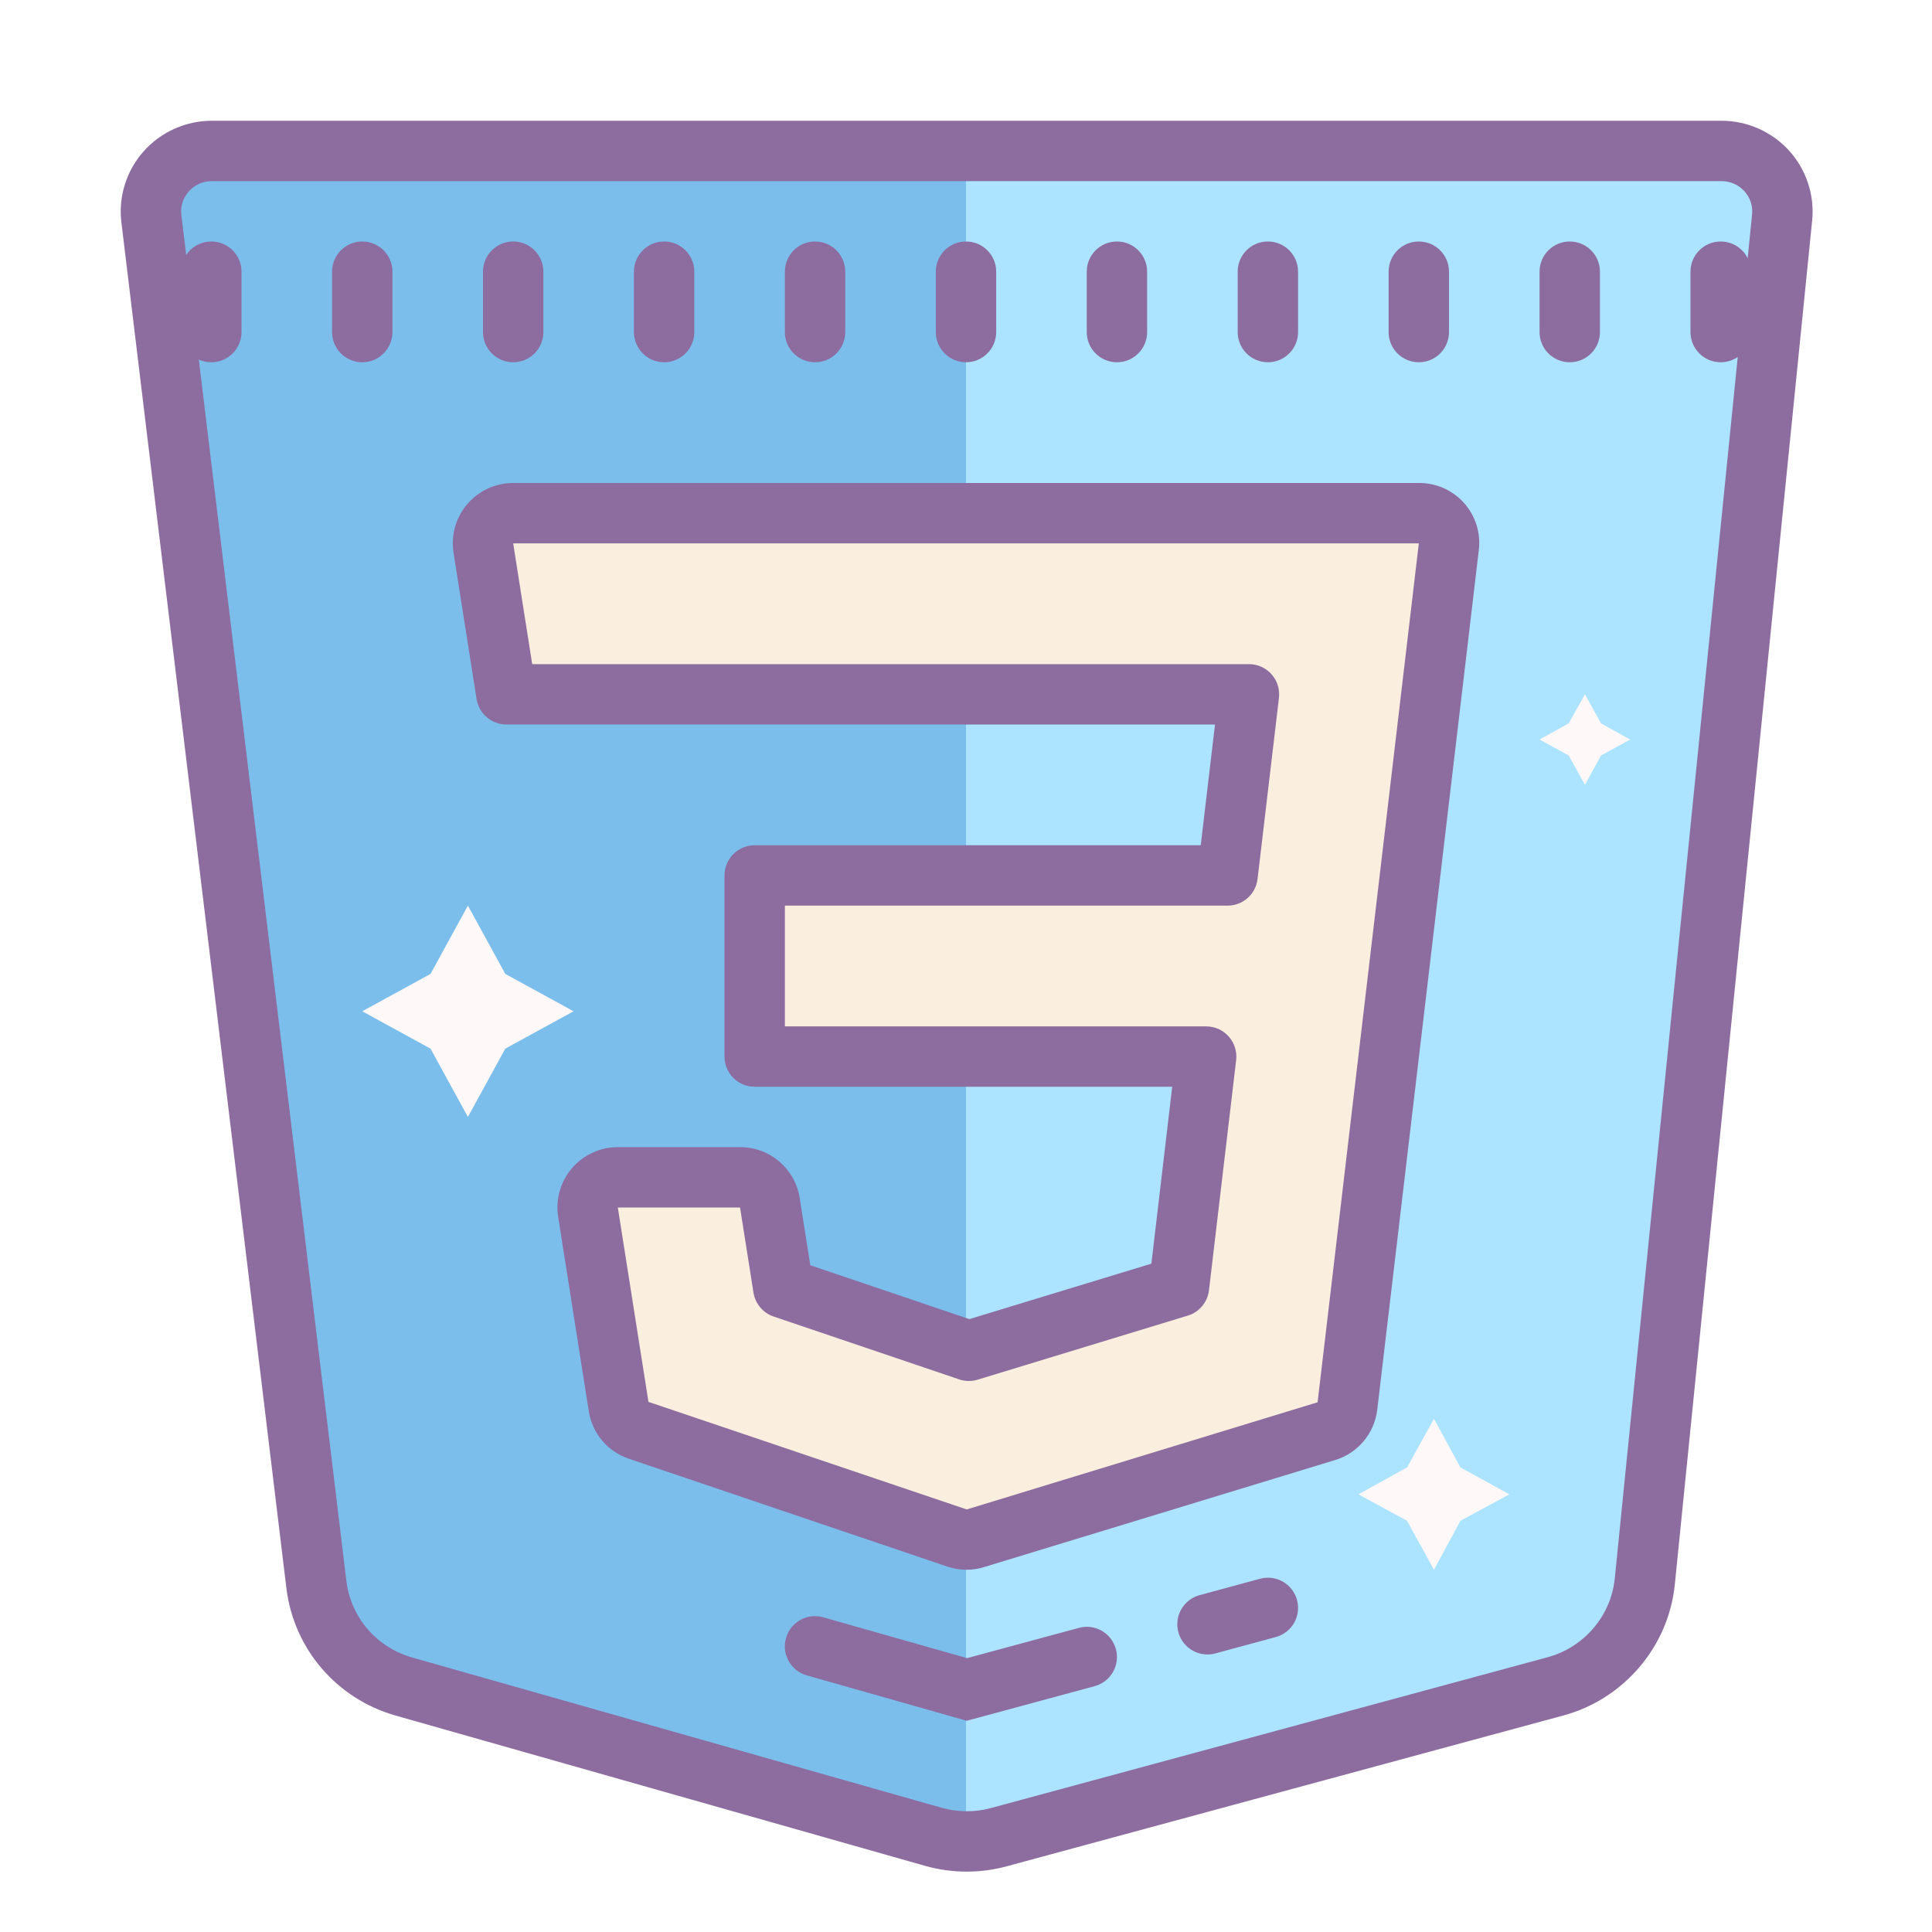
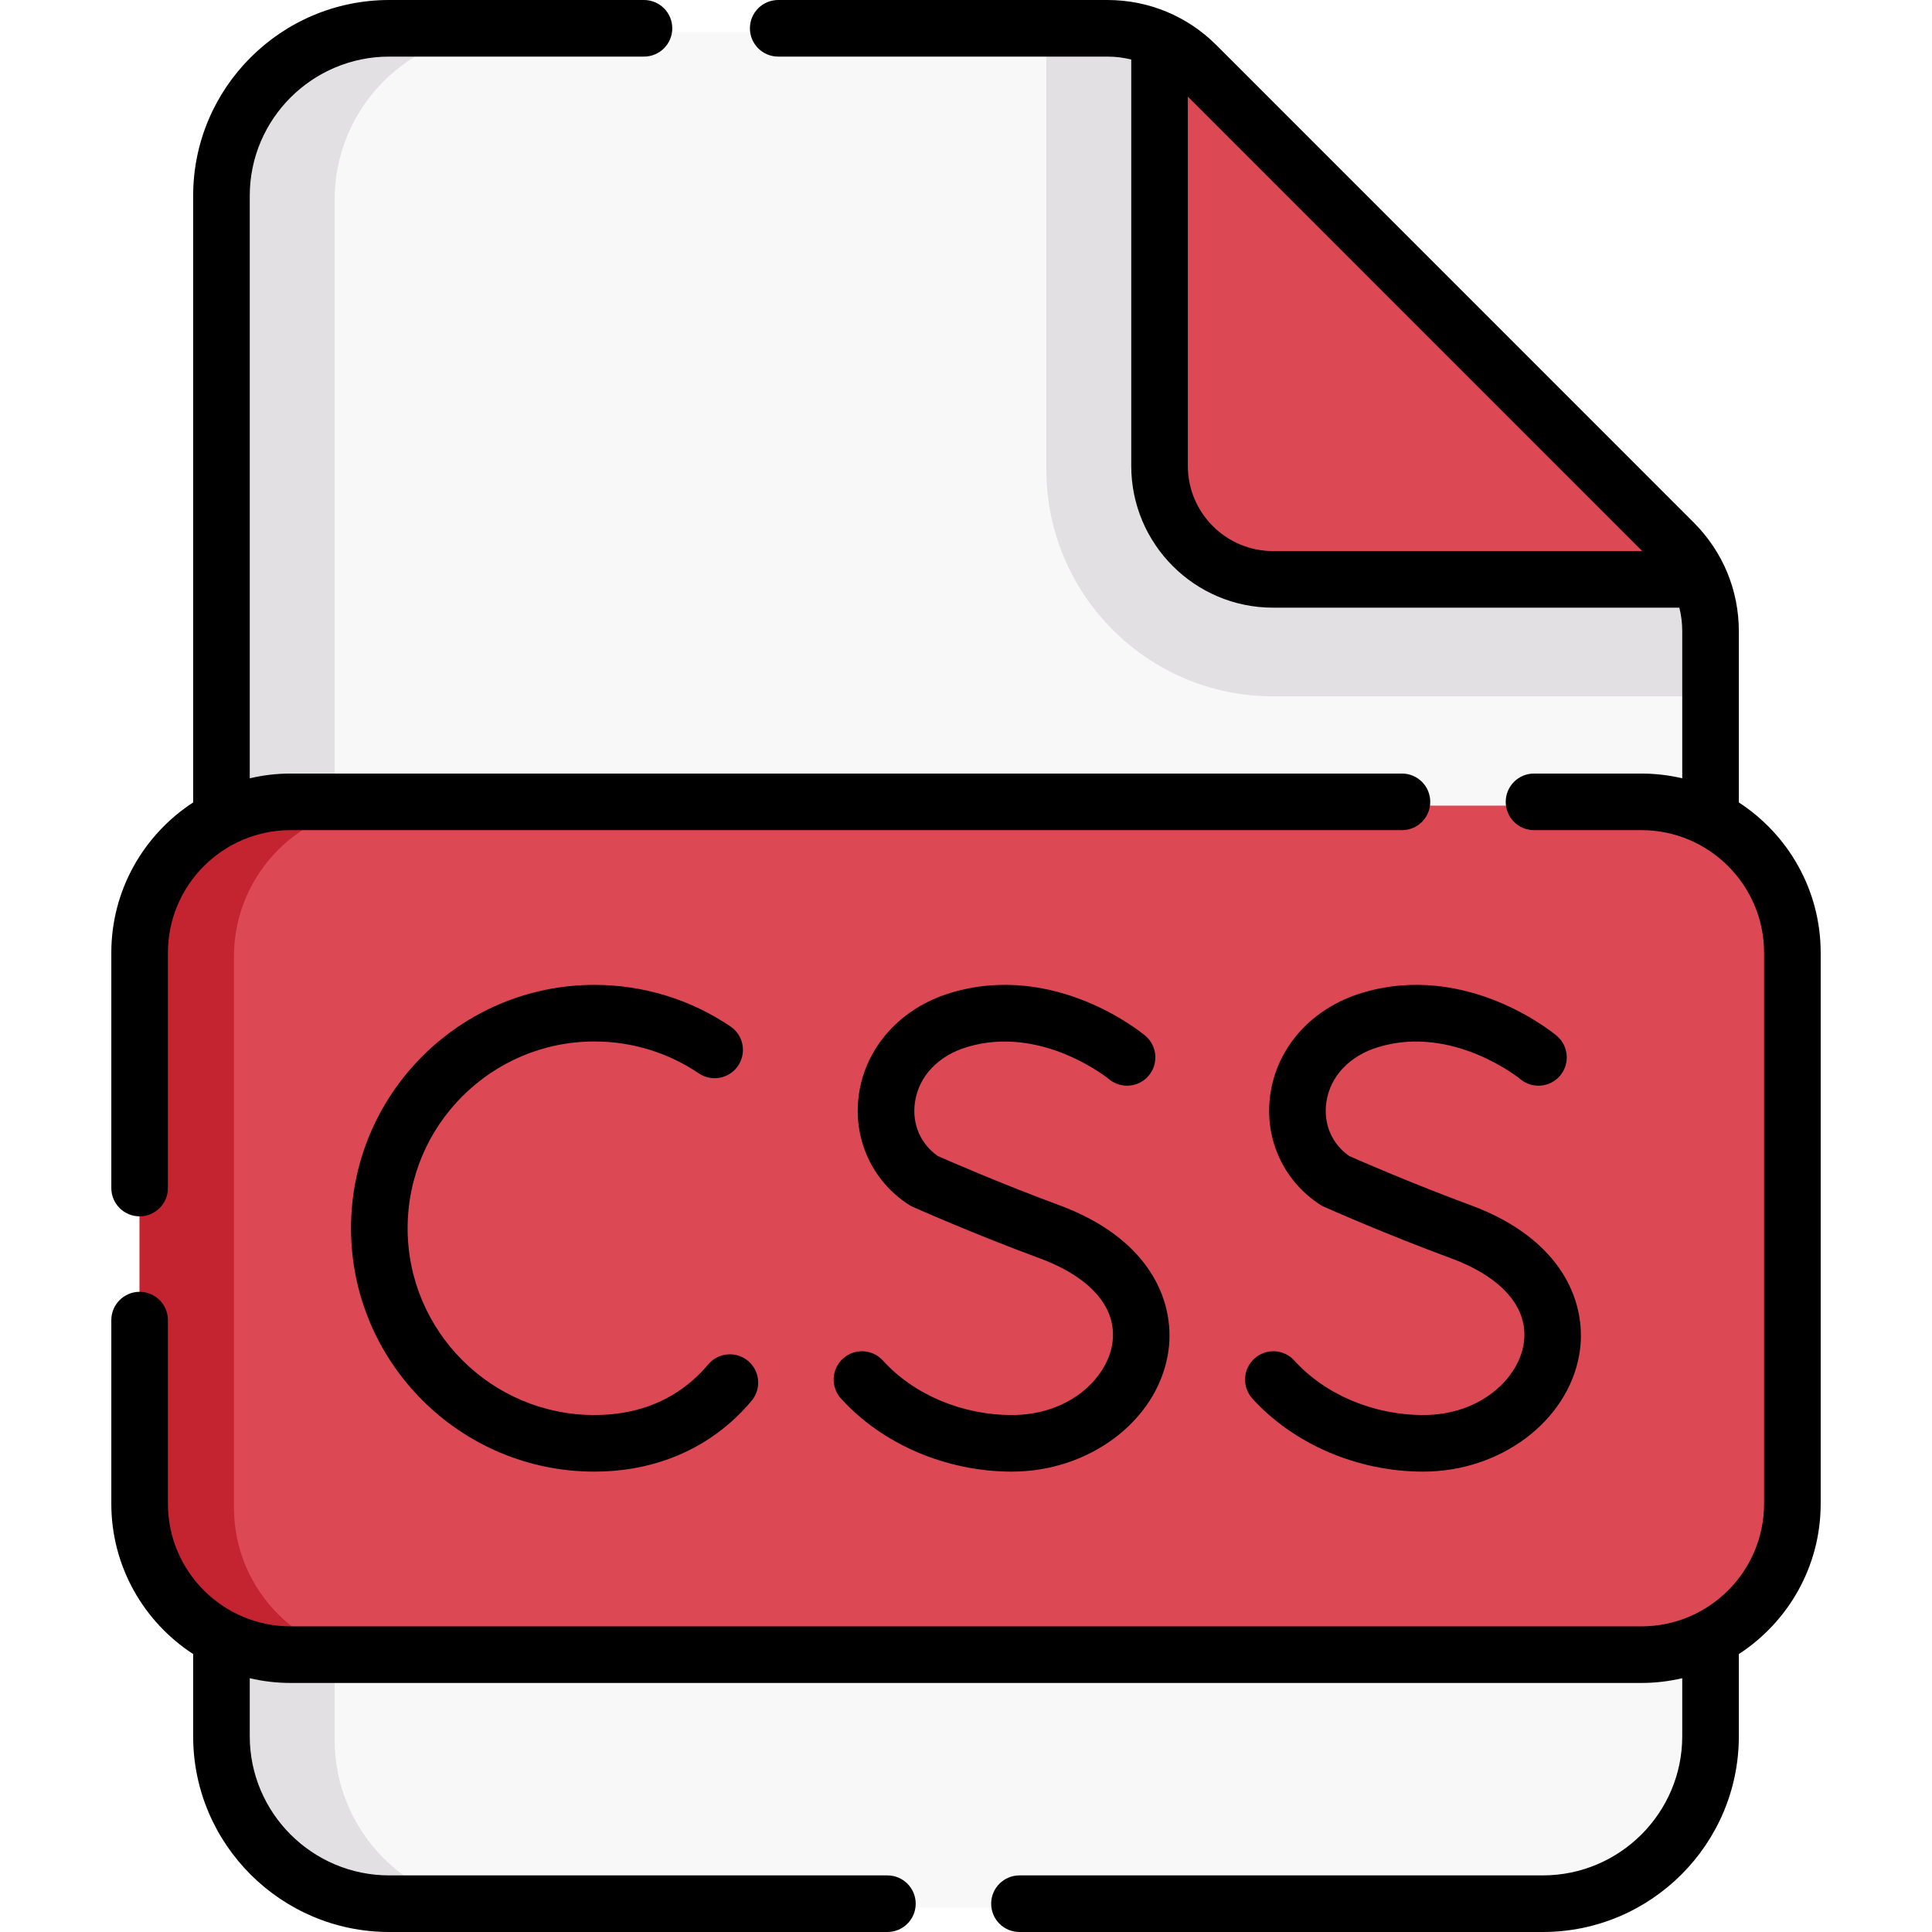
- <svg xmlns="http://www.w3.org/2000/svg" viewBox="0 0 64 64" width="64px" height="64px">
-   <path fill="#7bbeeb" d="M5.015,7.244l5.466,45.246c0.194,1.603,1.337,2.935,2.9,3.379l17.535,4.977 c0.709,0.201,1.46,0.206,2.172,0.013l18.442-4.996c1.614-0.437,2.789-1.817,2.955-3.471l4.549-45.187C59.153,6.024,58.22,5,57.025,5 H7.019C5.809,5,4.87,6.051,5.015,7.244z" />
-   <path fill="#ace3ff" d="M57.025,5H32v56c0.366,0.002,0.732-0.045,1.088-0.141l18.442-4.996 c1.614-0.437,2.789-1.817,2.955-3.471l4.549-45.187C59.153,6.024,58.22,5,57.025,5z" />
-   <path fill="#8d6c9f" d="M32.025,62c-0.465,0-0.931-0.064-1.383-0.192l-17.535-4.977c-1.955-0.555-3.376-2.211-3.62-4.221 L4.021,7.364c-0.103-0.85,0.165-1.705,0.733-2.347C5.328,4.371,6.153,4,7.02,4h50.006c0.854,0,1.672,0.362,2.244,0.995 c0.567,0.628,0.845,1.47,0.76,2.311L55.48,52.493c-0.208,2.052-1.69,3.794-3.69,4.334l-18.44,4.996 C32.916,61.941,32.471,62,32.025,62z M7.02,6C6.721,6,6.448,6.122,6.252,6.344C6.06,6.561,5.973,6.838,6.008,7.124l0,0l5.466,45.246 c0.146,1.207,1.002,2.203,2.18,2.537l17.536,4.977c0.535,0.151,1.1,0.155,1.637,0.01l18.441-4.996 c1.205-0.326,2.099-1.373,2.223-2.605l4.549-45.188c0.028-0.283-0.062-0.556-0.253-0.769C57.59,6.119,57.319,6,57.025,6H7.02z" />
-   <path fill="#8d6c9f" d="M7 12c-.553 0-1-.447-1-1V9c0-.553.447-1 1-1s1 .447 1 1v2C8 11.553 7.553 12 7 12zM12 12c-.553 0-1-.447-1-1V9c0-.553.447-1 1-1s1 .447 1 1v2C13 11.553 12.553 12 12 12zM17 12c-.553 0-1-.447-1-1V9c0-.553.447-1 1-1s1 .447 1 1v2C18 11.553 17.553 12 17 12zM22 12c-.553 0-1-.447-1-1V9c0-.553.447-1 1-1s1 .447 1 1v2C23 11.553 22.553 12 22 12zM27 12c-.553 0-1-.447-1-1V9c0-.553.447-1 1-1s1 .447 1 1v2C28 11.553 27.553 12 27 12zM32 12c-.553 0-1-.447-1-1V9c0-.553.447-1 1-1s1 .447 1 1v2C33 11.553 32.553 12 32 12zM37 12c-.553 0-1-.447-1-1V9c0-.553.447-1 1-1s1 .447 1 1v2C38 11.553 37.553 12 37 12zM42 12c-.553 0-1-.447-1-1V9c0-.553.447-1 1-1s1 .447 1 1v2C43 11.553 42.553 12 42 12zM47 12c-.553 0-1-.447-1-1V9c0-.553.447-1 1-1s1 .447 1 1v2C48 11.553 47.553 12 47 12zM52 12c-.553 0-1-.447-1-1V9c0-.553.447-1 1-1s1 .447 1 1v2C53 11.553 52.553 12 52 12zM57 12c-.553 0-1-.447-1-1V9c0-.553.447-1 1-1s1 .447 1 1v2C58 11.553 57.553 12 57 12zM39.999 54.806c-.44 0-.844-.293-.964-.738-.145-.533.17-1.082.703-1.227l2-.542c.534-.146 1.083.17 1.227.703.145.533-.17 1.082-.703 1.227l-2 .542C40.174 54.795 40.086 54.806 39.999 54.806zM32.024 57.003l-5.298-1.504c-.531-.15-.84-.704-.688-1.235.15-.531.701-.842 1.235-.688l4.763 1.352 3.702-1.002c.534-.148 1.083.17 1.227.703.145.533-.17 1.083-.703 1.227L32.024 57.003z" />
-   <path fill="#fff8f8" d="M15.5 30l1.238 2.262L19 33.5l-2.262 1.238L15.5 37l-1.238-2.262L12 33.5l2.262-1.238L15.5 30zM47.502 47l.876 1.61L50 49.502l-1.622.876L47.502 52l-.892-1.622L45 49.502l1.61-.892L47.502 47zM52.504 23l.531.962L54 24.498l-.966.529L52.504 26l-.538-.973L51 24.498l.966-.536L52.504 23z" />
-   <path fill="#faefde" d="M47.018,17H17c-0.614,0-1.083,0.548-0.987,1.155L16.776,23h24.598l-0.709,6H25v6h14.956l-0.901,7.625 l-6.961,2.122l-6.147-2.082l-0.444-2.821C25.426,39.358,25.007,39,24.515,39h-4.049c-0.614,0-1.083,0.549-0.988,1.156l1.014,6.439 c0.057,0.362,0.31,0.663,0.658,0.78l10.553,3.574C31.804,50.983,31.908,51,32.013,51c0.095,0,0.19-0.014,0.282-0.042l11.643-3.548 c0.374-0.114,0.646-0.439,0.691-0.827l2.891-24.465l0.475-4.019C48.064,17.514,47.607,17,47.018,17z" />
-   <path fill="#8d6c9f" d="M32.014,52c-0.211,0-0.421-0.034-0.624-0.102l-10.56-3.576c-0.701-0.236-1.209-0.838-1.325-1.57 l-1.015-6.441c-0.091-0.578,0.075-1.165,0.455-1.61c0.381-0.445,0.935-0.7,1.521-0.7h4.05c0.991,0,1.822,0.711,1.976,1.69 l0.35,2.222l5.27,1.784l6.029-1.837L38.831,36H25c-0.553,0-1-0.447-1-1v-6c0-0.553,0.447-1,1-1h14.776l0.473-4H16.775 c-0.492,0-0.911-0.358-0.988-0.845l-0.763-4.846c-0.091-0.577,0.075-1.164,0.455-1.609C15.86,16.255,16.414,16,17,16h30.019 c0.566,0,1.106,0.243,1.483,0.666c0.375,0.423,0.553,0.988,0.486,1.551l-3.365,28.482c-0.093,0.782-0.639,1.437-1.393,1.666 l-11.643,3.55C32.402,51.972,32.209,52,32.014,52z M20.466,40l1.015,6.439l10.543,3.563l11.623-3.55L47,18H17l0.63,4h23.744 c0.286,0,0.558,0.122,0.747,0.336c0.19,0.213,0.279,0.498,0.246,0.781l-0.709,6C41.599,29.621,41.172,30,40.665,30H26v4h13.956 c0.285,0,0.558,0.122,0.747,0.336c0.19,0.213,0.279,0.498,0.246,0.781l-0.9,7.625c-0.047,0.395-0.322,0.724-0.701,0.839 l-6.961,2.122c-0.201,0.062-0.415,0.059-0.612-0.009l-6.147-2.082c-0.353-0.119-0.609-0.424-0.668-0.792L24.515,40H20.466z" />
+ <svg xmlns="http://www.w3.org/2000/svg" id="Capa_1" enable-background="new 0 0 512 512" height="512" viewBox="0 0 512 512" width="512">
+   <g>
+     <g>
+       <path d="m453.31 461.125c0 24.508-19.907 44.375-44.464 44.375h-305.692c-24.557 0-44.464-19.867-44.464-44.375v-408.25c0-24.508 19.907-44.375 44.464-44.375h190.303c8.857 0 17.35 3.516 23.606 9.773l126.505 126.521c6.239 6.239 9.742 14.694 9.742 23.508z" fill="#f9f8f9" />
+       <path d="m133.15 505.5h-30c-24.55 0-44.46-19.87-44.46-44.38v-408.24c0-24.51 19.91-44.38 44.46-44.38h30c-24.55 0-44.46 19.87-44.46 44.38v408.24c0 24.51 19.91 44.38 44.46 44.38z" fill="#e3e0e4" />
+       <path d="m453.31 168.3v16.24h-115.96c-33.12 0-60.06-26.95-60.06-60.07v-115.97h16.17c8.85 0 17.35 3.52 23.6 9.77l126.51 126.52c6.24 6.24 9.74 14.7 9.74 23.51z" fill="#e3e0e4" />
+       <path d="m450.32 154.54h-112.97c-16.6 0-30.06-13.46-30.06-30.07v-112.96c3.61 1.63 6.92 3.91 9.77 6.76l126.51 126.52c2.85 2.85 5.12 6.15 6.75 9.75z" fill="#dc4955" />
+       <path d="m435 439.5h-358c-22.091 0-40-17.909-40-40v-146c0-22.091 17.909-40 40-40h358c22.091 0 40 17.909 40 40v146c0 22.091-17.909 40-40 40z" fill="#dc4955" />
+       <path d="m102 439.5h-25c-22.09 0-40-17.91-40-40v-146c0-22.09 17.91-40 40-40h25c-22.09 0-40 17.91-40 40v146c0 22.09 17.91 40 40 40z" fill="#c42430" />
+     </g>
+     <g>
+       <path d="m37 322.345c4.143 0 7.5-3.357 7.5-7.5v-62.345c0-17.921 14.579-32.5 32.5-32.5h294.532c4.143 0 7.5-3.357 7.5-7.5s-3.357-7.5-7.5-7.5h-294.532c-3.719 0-7.335.444-10.811 1.256v-154.381c0-20.333 16.582-36.875 36.965-36.875h67.505c4.143 0 7.5-3.357 7.5-7.5s-3.357-7.5-7.5-7.5h-67.505c-28.653 0-51.965 23.271-51.965 51.875v160.781c-13.04 8.477-21.689 23.165-21.689 39.844v62.345c0 4.142 3.357 7.5 7.5 7.5z" />
+       <path d="m460.811 212.656v-45.354c0-10.879-4.24-21.111-11.938-28.811l-126.506-126.52c-7.718-7.72-17.985-11.971-28.91-11.971h-87.223c-4.143 0-7.5 3.357-7.5 7.5s3.357 7.5 7.5 7.5h87.223c2.165 0 4.288.264 6.334.775v107.696c0 20.714 16.85 37.566 37.561 37.566h107.694c.505 2.025.765 4.125.765 6.265v38.954c-3.476-.812-7.092-1.256-10.811-1.256h-28.468c-4.143 0-7.5 3.357-7.5 7.5s3.357 7.5 7.5 7.5h28.468c17.921 0 32.5 14.579 32.5 32.5v146c0 17.921-14.579 32.5-32.5 32.5h-358c-17.921 0-32.5-14.579-32.5-32.5v-48.655c0-4.143-3.357-7.5-7.5-7.5s-7.5 3.357-7.5 7.5v48.655c0 16.679 8.649 31.367 21.689 39.844v21.781c0 28.604 23.312 51.875 51.965 51.875h132.017c4.143 0 7.5-3.357 7.5-7.5s-3.357-7.5-7.5-7.5h-132.017c-20.383 0-36.965-16.542-36.965-36.875v-15.381c3.476.813 7.092 1.256 10.811 1.256h358c3.719 0 7.335-.443 10.811-1.256v15.381c0 20.333-16.582 36.875-36.965 36.875h-138.675c-4.143 0-7.5 3.357-7.5 7.5s3.357 7.5 7.5 7.5h138.675c28.653 0 51.965-23.271 51.965-51.875v-21.781c13.041-8.477 21.689-23.165 21.689-39.844v-146c0-16.679-8.649-31.367-21.689-39.844zm-146.02-89.185v-97.863l120.414 120.429h-97.854c-12.439 0-22.56-10.123-22.56-22.566z" />
+       <path d="m157.52 276.004c9.92 0 19.488 2.921 27.669 8.448 3.433 2.317 8.095 1.417 10.413-2.017 2.318-3.432 1.416-8.094-2.017-10.413-10.67-7.208-23.142-11.019-36.065-11.019-35.563 0-64.497 28.933-64.497 64.496s28.934 64.496 64.497 64.496c14.019 0 26.561-4.569 36.27-13.216 1.906-1.698 3.719-3.567 5.386-5.557 2.661-3.174 2.244-7.904-.931-10.565-3.174-2.661-7.905-2.245-10.565.931-1.2 1.432-2.501 2.774-3.865 3.989-7.018 6.249-15.864 9.418-26.294 9.418-27.293 0-49.497-22.204-49.497-49.496s22.203-49.495 49.496-49.495z" />
+       <path d="m268.15 374.996c-13.203 0-25.976-5.396-34.166-14.434-2.783-3.07-7.525-3.301-10.594-.521-3.069 2.781-3.303 7.524-.521 10.594 10.986 12.123 27.914 19.361 45.281 19.361 20.414 0 38.18-13.278 41.324-30.888 2.357-13.204-3.979-30.58-28.83-39.746-15.129-5.58-29.124-11.684-32.116-13.001-4.619-3.244-6.878-8.529-6.057-14.249.984-6.858 6.144-12.33 13.801-14.637 19.804-5.972 37.433 8.358 37.608 8.506 3.17 2.644 7.886 2.23 10.545-.934 2.665-3.171 2.255-7.902-.915-10.567-.962-.81-23.888-19.704-51.564-11.368-13.194 3.975-22.514 14.271-24.322 26.868-1.674 11.658 3.371 22.867 13.167 29.254.331.216.679.405 1.04.566.651.29 16.15 7.189 33.622 13.634 13.933 5.14 20.951 13.536 19.255 23.037-1.604 8.981-11.456 18.525-26.558 18.525z" />
+       <path d="m365.297 277.476c19.804-5.972 37.434 8.358 37.609 8.506 3.17 2.644 7.886 2.23 10.545-.934 2.665-3.171 2.255-7.902-.915-10.567-.963-.809-23.877-19.706-51.565-11.368-13.194 3.975-22.514 14.271-24.322 26.869-1.674 11.657 3.372 22.867 13.167 29.253.331.216.679.405 1.04.566.651.29 16.151 7.189 33.623 13.634 13.933 5.14 20.951 13.536 19.255 23.037-1.604 8.98-11.456 18.524-26.558 18.524-13.203 0-25.976-5.396-34.166-14.434-2.782-3.07-7.525-3.301-10.594-.521-3.069 2.781-3.303 7.524-.521 10.594 10.986 12.123 27.914 19.361 45.281 19.361 20.414 0 38.18-13.278 41.324-30.888 2.357-13.204-3.979-30.58-28.83-39.746-15.128-5.58-29.124-11.683-32.117-13.001-4.619-3.244-6.878-8.529-6.057-14.249.984-6.858 6.144-12.33 13.801-14.636z" />
+     </g>
+   </g>
</svg>
